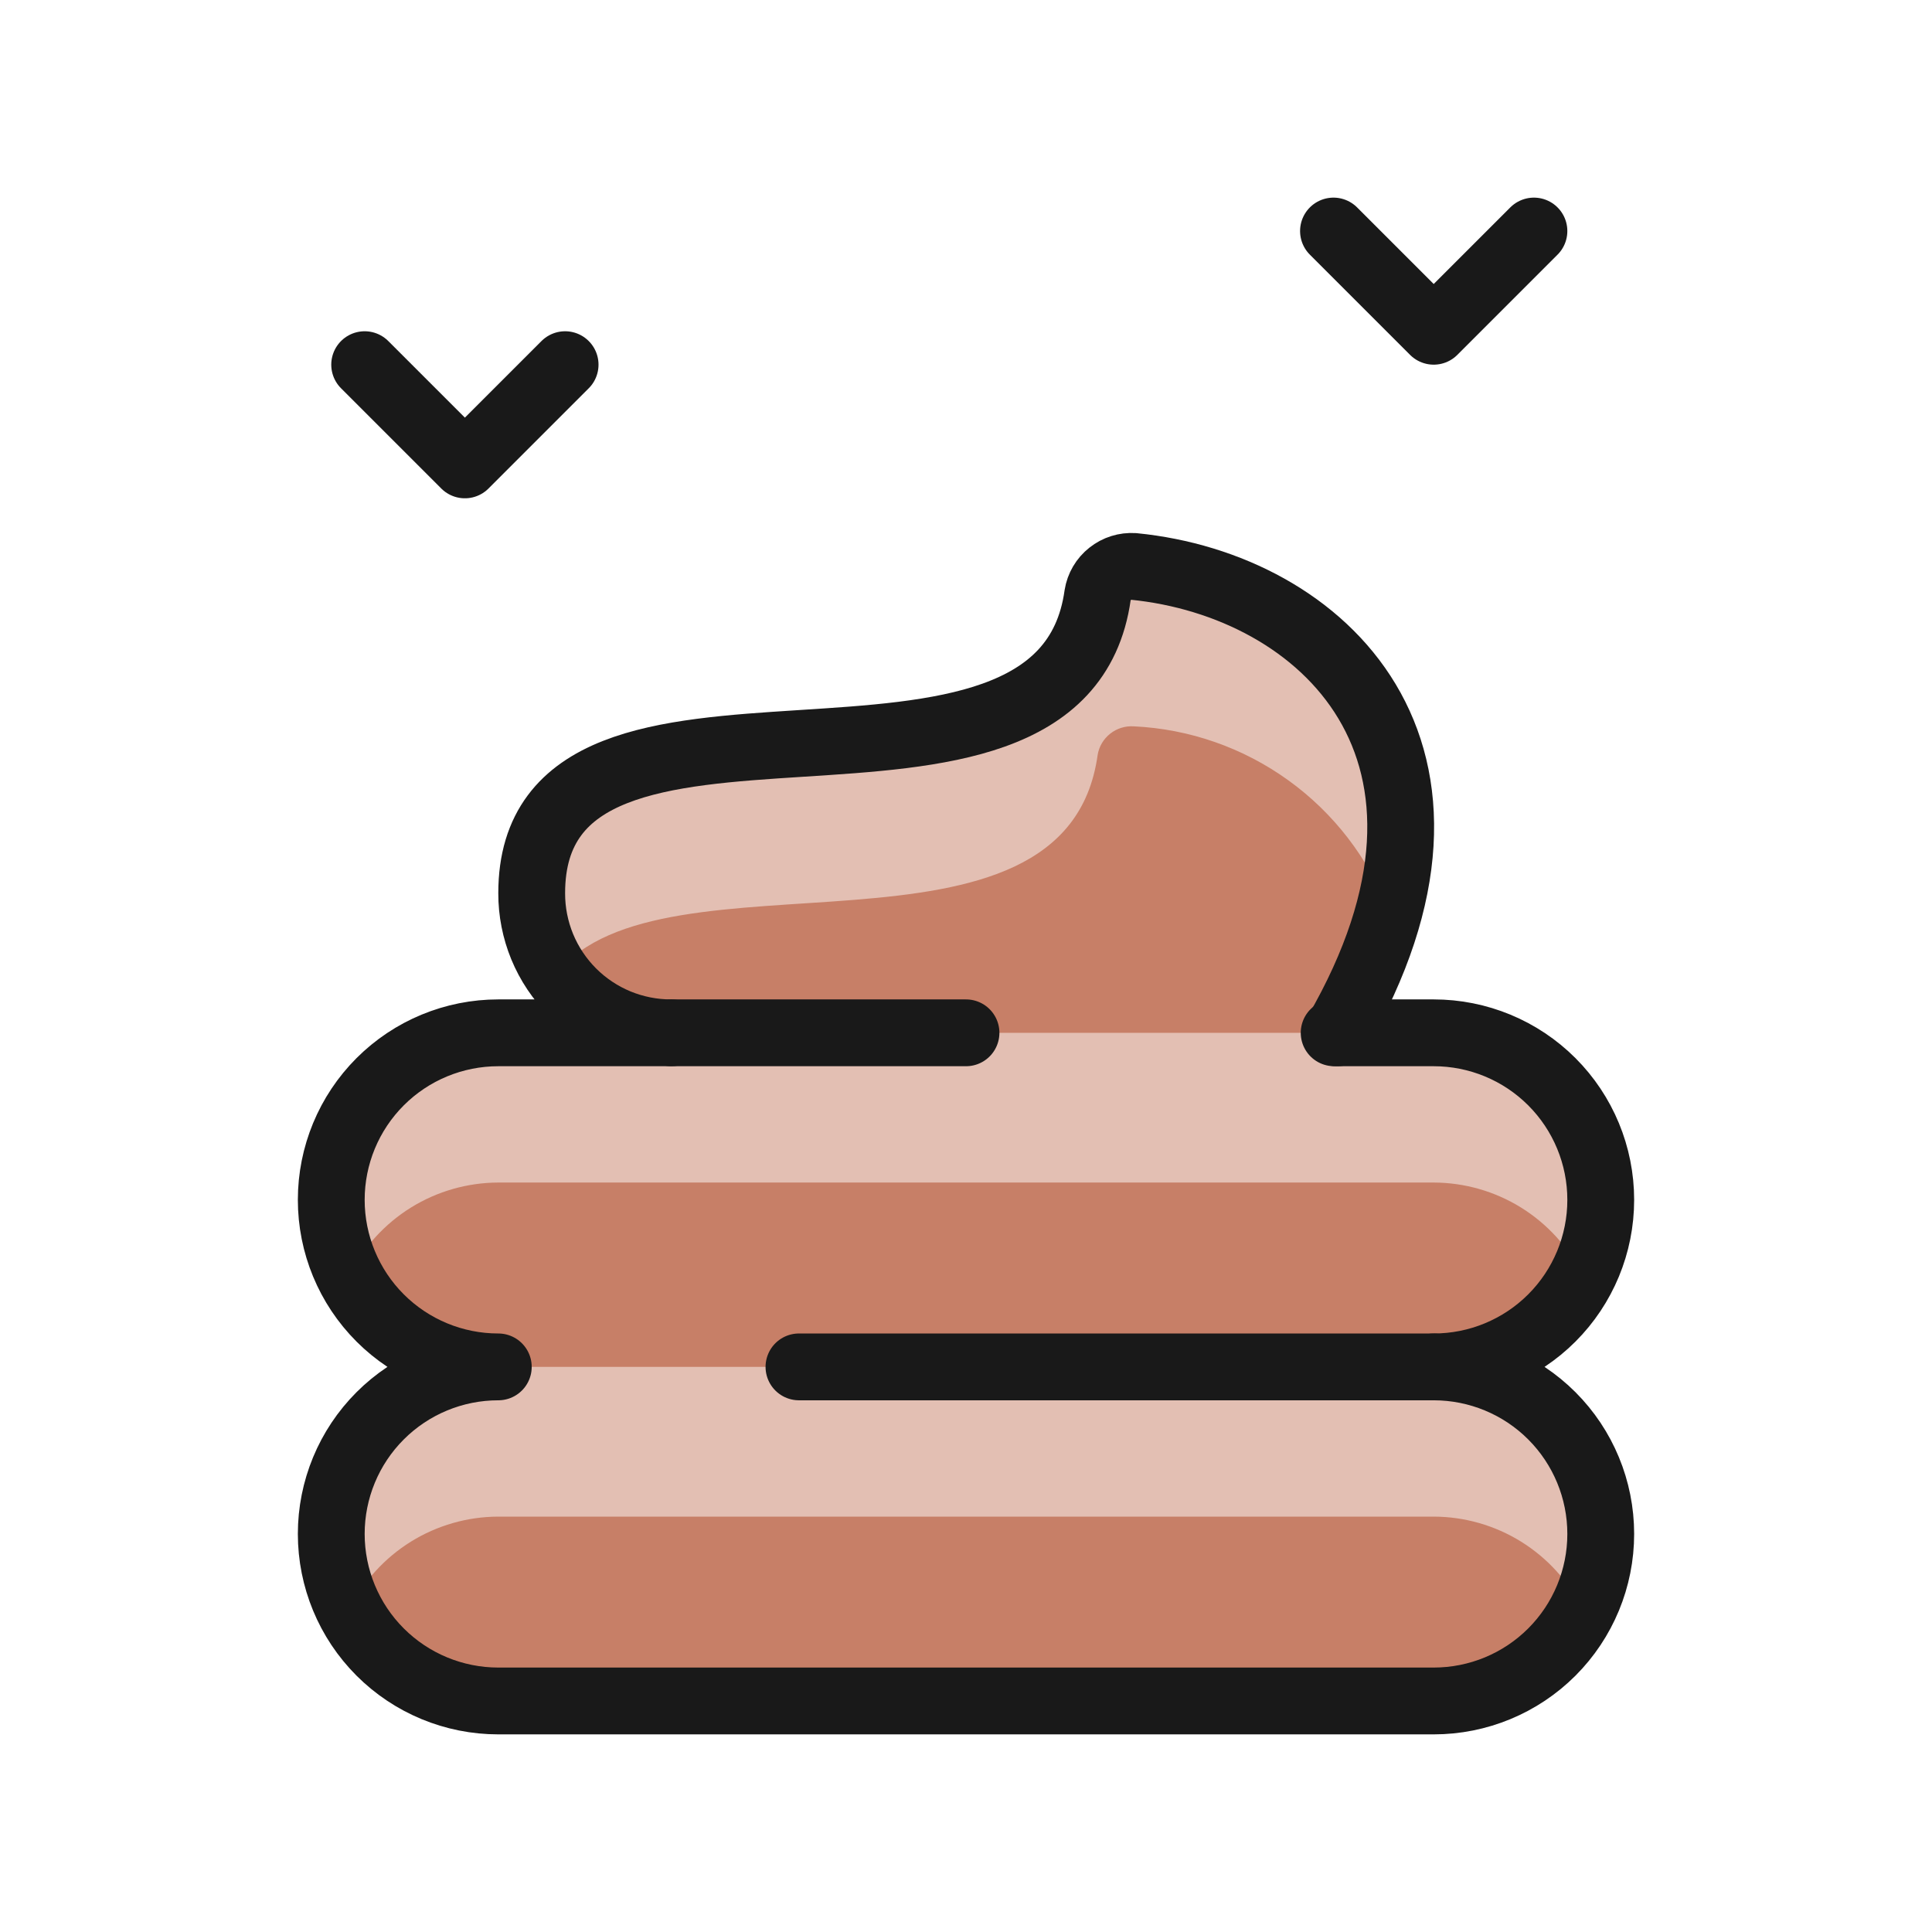
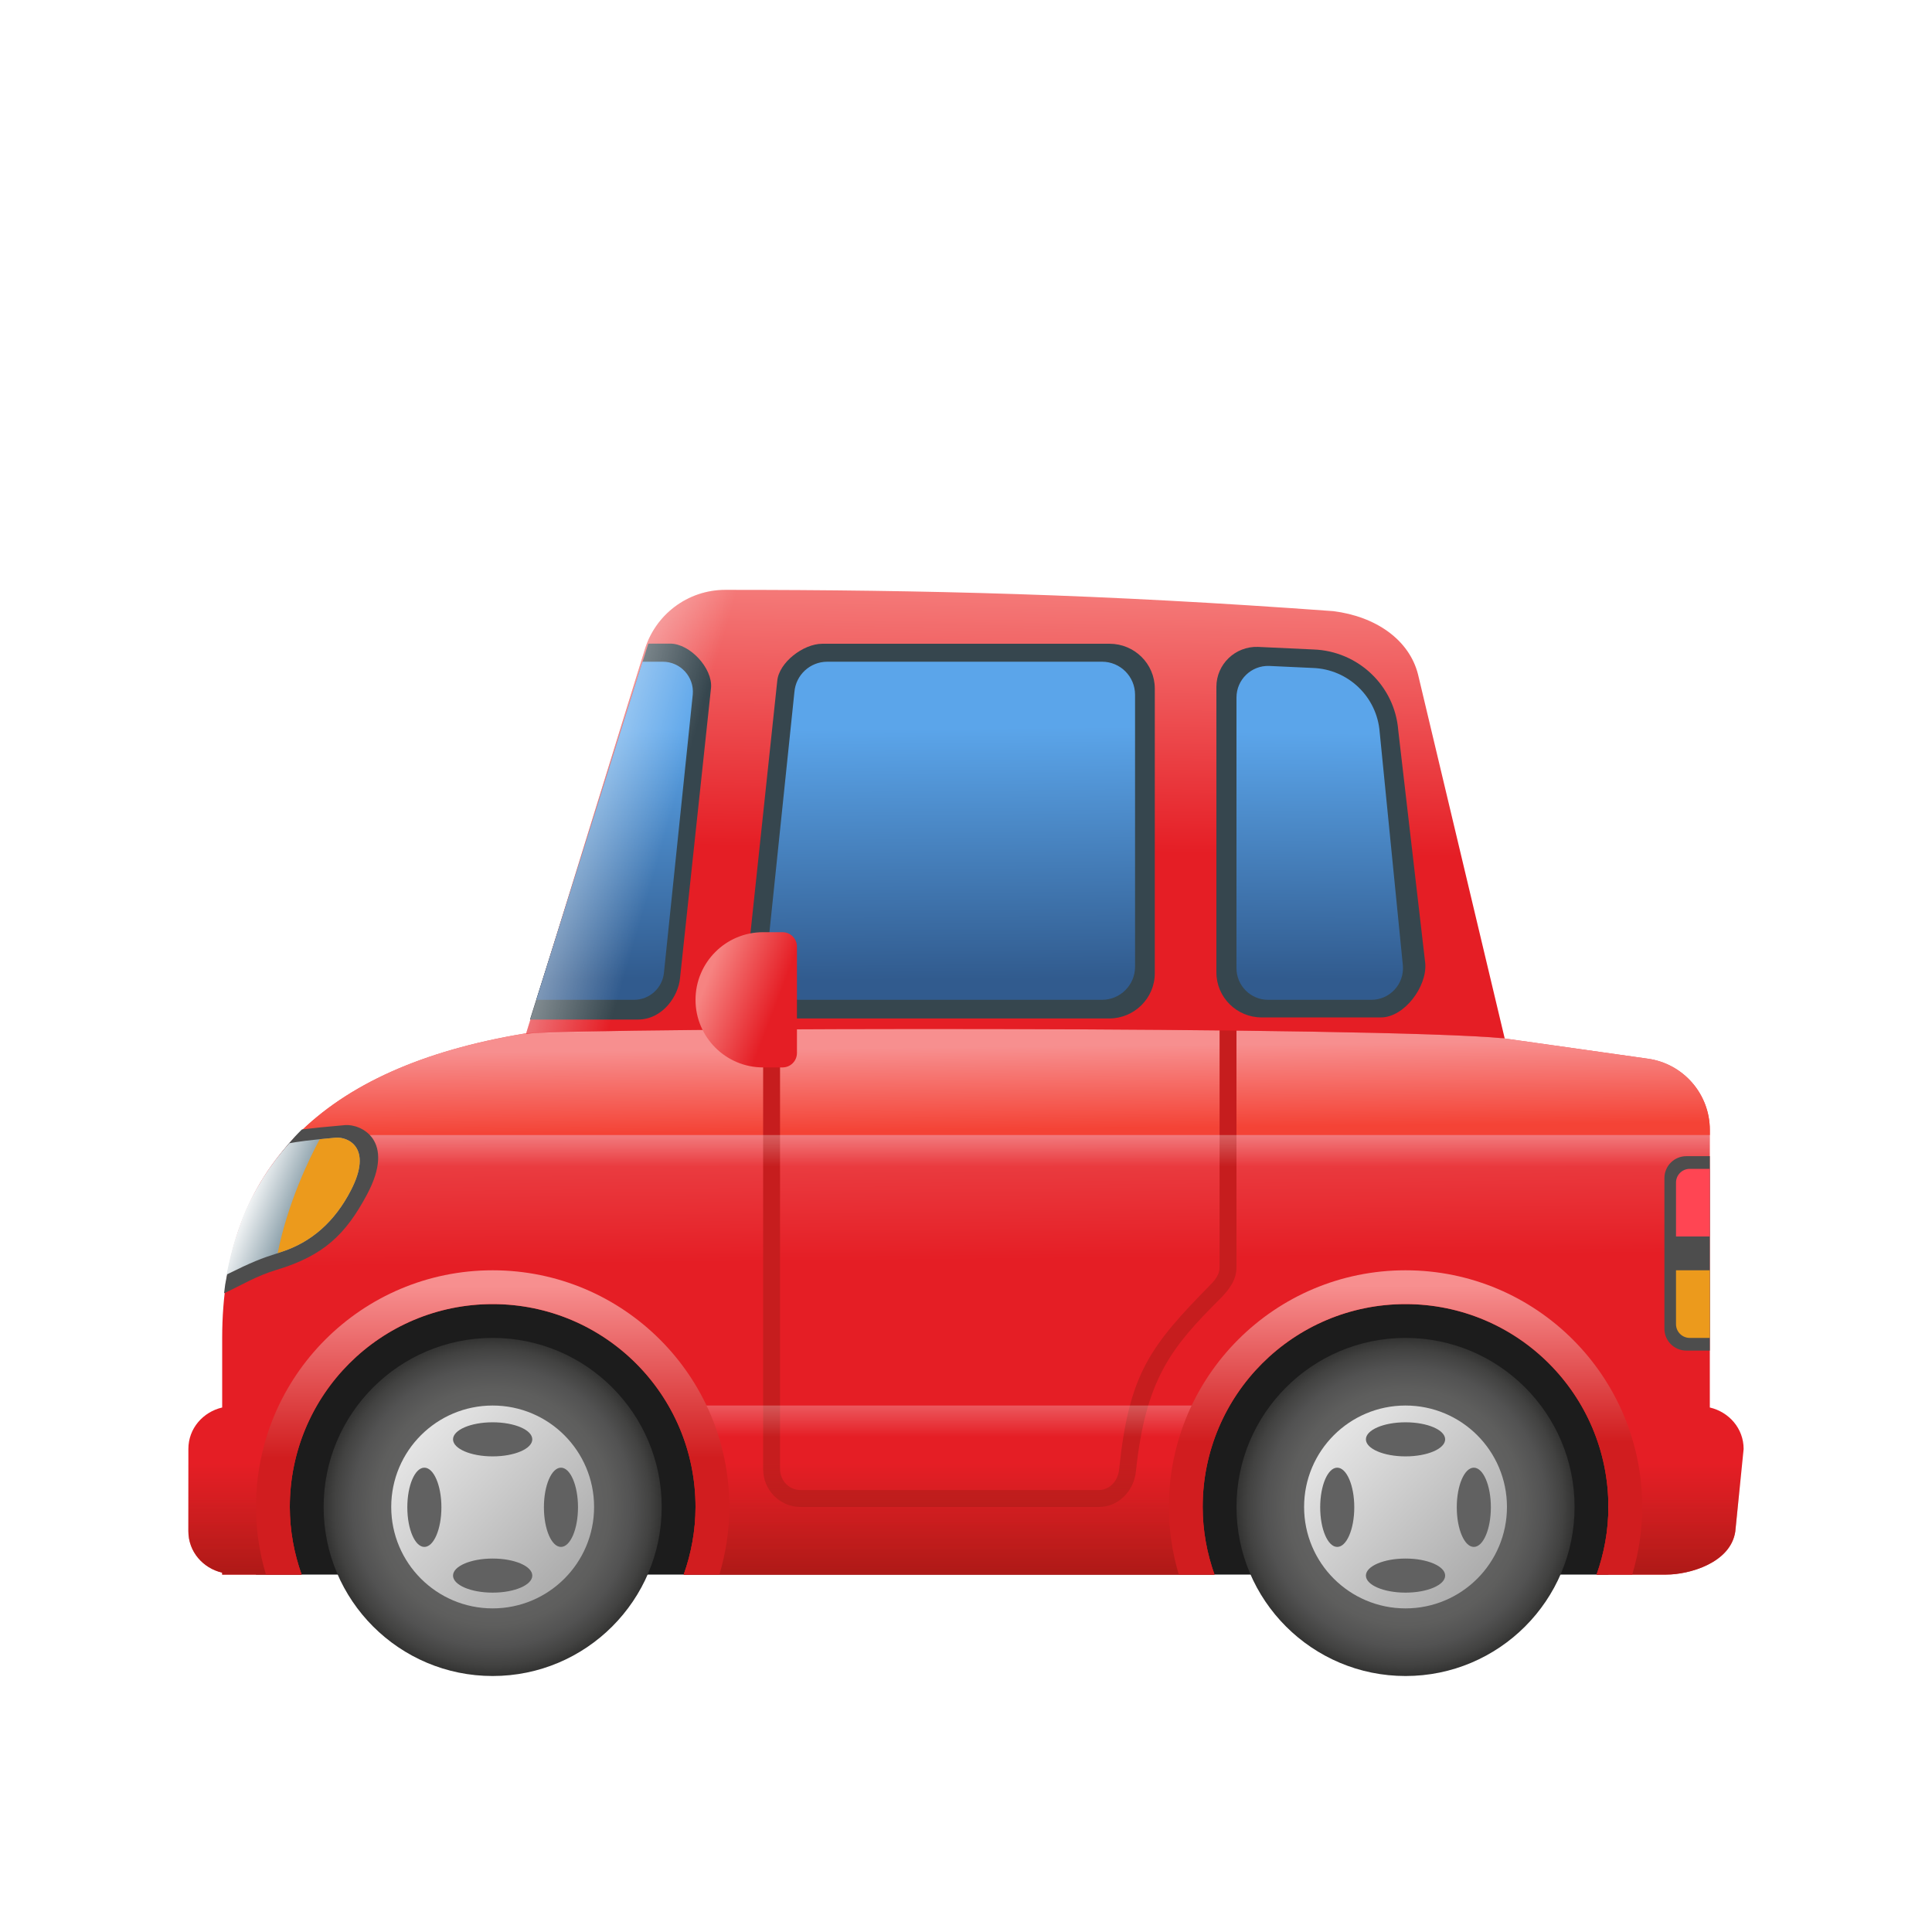
- <svg xmlns="http://www.w3.org/2000/svg" id="Dog_Poop_24" width="24" height="24" viewBox="0 0 24 24">
+ <svg xmlns="http://www.w3.org/2000/svg" id="Automobile_24" width="24" height="24" viewBox="0 0 24 24">
  <rect width="24" height="24" stroke="none" fill="#000000" opacity="0" />
-   <g transform="matrix(0.83 0 0 0.83 12 12)">
+   <g transform="matrix(0.42 0 0 0.42 12 12)">
    <g style="">
-       <g transform="matrix(1 0 0 1 0 2.51)">
-         <path style="stroke: none; stroke-width: 1; stroke-dasharray: none; stroke-linecap: butt; stroke-dashoffset: 0; stroke-linejoin: miter; stroke-miterlimit: 4; fill: rgb(199,127,103); fill-rule: nonzero; opacity: 1;" transform=" translate(-12, -14.51)" d="M 21.5 20.5 C 21.5 21.163 21.237 21.799 20.768 22.268 C 20.299 22.737 19.663 23 19 23 L 5 23 C 4.337 23 3.701 22.737 3.232 22.268 C 2.763 21.799 2.5 21.163 2.5 20.5 C 2.5 19.837 2.763 19.201 3.232 18.732 C 3.701 18.263 4.337 18 5 18 C 4.337 18 3.701 17.737 3.232 17.268 C 2.763 16.799 2.5 16.163 2.5 15.5 C 2.5 14.837 2.763 14.201 3.232 13.732 C 3.701 13.263 4.337 13 5 13 L 7.59 13 C 7.315 13.001 7.043 12.947 6.789 12.843 C 6.535 12.738 6.304 12.584 6.11 12.39 C 5.916 12.196 5.762 11.965 5.657 11.711 C 5.553 11.457 5.499 11.185 5.5 10.91 C 5.5 6.96 13.42 10.37 13.97 6.45 C 13.99 6.324 14.057 6.21 14.157 6.131 C 14.257 6.051 14.383 6.012 14.51 6.02 C 17.34 6.3 19.98 8.8 17.55 13 L 19 13 C 19.663 13 20.299 13.263 20.768 13.732 C 21.237 14.201 21.5 14.837 21.5 15.5 C 21.5 16.163 21.237 16.799 20.768 17.268 C 20.299 17.737 19.663 18 19 18 C 19.663 18 20.299 18.263 20.768 18.732 C 21.237 19.201 21.5 19.837 21.5 20.5 L 21.5 20.5 Z" stroke-linecap="round" />
-       </g>
-       <g transform="matrix(1 0 0 1 0 -2.94)">
-         <path style="stroke: none; stroke-width: 1; stroke-dasharray: none; stroke-linecap: butt; stroke-dashoffset: 0; stroke-linejoin: miter; stroke-miterlimit: 4; fill: rgb(227,191,179); fill-rule: nonzero; opacity: 1;" transform=" translate(-12, -9.06)" d="M 13.97 8.843 C 13.99 8.717 14.057 8.603 14.157 8.524 C 14.257 8.444 14.383 8.405 14.51 8.413 C 15.344 8.452 16.149 8.733 16.826 9.222 C 17.504 9.711 18.024 10.387 18.323 11.167 C 19.14 8.08 16.9 6.256 14.51 6.02 C 14.383 6.012 14.257 6.051 14.157 6.131 C 14.057 6.21 13.99 6.324 13.97 6.45 C 13.42 10.37 5.5 6.96 5.5 10.91 C 5.499 11.339 5.63 11.758 5.876 12.11 C 7.446 10.123 13.492 12.252 13.97 8.843 Z" stroke-linecap="round" />
-       </g>
-       <g transform="matrix(1 0 0 1 0 2.81)">
-         <path style="stroke: none; stroke-width: 1; stroke-dasharray: none; stroke-linecap: butt; stroke-dashoffset: 0; stroke-linejoin: miter; stroke-miterlimit: 4; fill: rgb(227,191,179); fill-rule: nonzero; opacity: 1;" transform=" translate(-12, -14.81)" d="M 19 13 L 5 13 C 4.337 13 3.701 13.263 3.232 13.732 C 2.763 14.201 2.5 14.837 2.5 15.5 C 2.502 15.89 2.597 16.274 2.777 16.62 C 2.983 16.207 3.3 15.859 3.693 15.615 C 4.085 15.372 4.538 15.242 5 15.241 L 19 15.241 C 19.462 15.242 19.915 15.372 20.307 15.615 C 20.7 15.859 21.017 16.207 21.223 16.62 C 21.403 16.274 21.498 15.89 21.5 15.5 C 21.5 14.837 21.237 14.201 20.768 13.732 C 20.299 13.263 19.663 13 19 13 Z" stroke-linecap="round" />
-       </g>
-       <g transform="matrix(1 0 0 1 0 7.81)">
-         <path style="stroke: none; stroke-width: 1; stroke-dasharray: none; stroke-linecap: butt; stroke-dashoffset: 0; stroke-linejoin: miter; stroke-miterlimit: 4; fill: rgb(227,191,179); fill-rule: nonzero; opacity: 1;" transform=" translate(-12, -19.81)" d="M 19 18 L 5 18 C 4.337 18 3.701 18.263 3.232 18.732 C 2.763 19.201 2.5 19.837 2.5 20.5 C 2.502 20.89 2.597 21.274 2.777 21.62 C 2.983 21.207 3.3 20.859 3.693 20.615 C 4.085 20.372 4.538 20.242 5 20.241 L 19 20.241 C 19.462 20.242 19.915 20.372 20.307 20.615 C 20.7 20.859 21.017 21.207 21.223 21.62 C 21.403 21.274 21.498 20.89 21.5 20.5 C 21.5 19.837 21.237 19.201 20.768 18.732 C 20.299 18.263 19.663 18 19 18 L 19 18 Z" stroke-linecap="round" />
-       </g>
-       <g transform="matrix(1 0 0 1 0 2.51)">
-         <path style="stroke: rgb(25,25,25); stroke-width: 1; stroke-dasharray: none; stroke-linecap: round; stroke-dashoffset: 0; stroke-linejoin: round; stroke-miterlimit: 4; fill: none; fill-rule: nonzero; opacity: 1;" transform=" translate(-12, -14.51)" d="M 21.5 20.5 C 21.5 21.163 21.237 21.799 20.768 22.268 C 20.299 22.737 19.663 23 19 23 L 5 23 C 4.337 23 3.701 22.737 3.232 22.268 C 2.763 21.799 2.5 21.163 2.5 20.5 C 2.5 19.837 2.763 19.201 3.232 18.732 C 3.701 18.263 4.337 18 5 18 C 4.337 18 3.701 17.737 3.232 17.268 C 2.763 16.799 2.5 16.163 2.5 15.5 C 2.5 14.837 2.763 14.201 3.232 13.732 C 3.701 13.263 4.337 13 5 13 L 7.59 13 C 7.315 13.001 7.043 12.947 6.789 12.843 C 6.535 12.738 6.304 12.584 6.11 12.39 C 5.916 12.196 5.762 11.965 5.657 11.711 C 5.553 11.457 5.499 11.185 5.5 10.91 C 5.5 6.96 13.42 10.37 13.97 6.45 C 13.99 6.324 14.057 6.21 14.157 6.131 C 14.257 6.051 14.383 6.012 14.51 6.02 C 17.34 6.3 19.98 8.8 17.55 13 L 19 13 C 19.663 13 20.299 13.263 20.768 13.732 C 21.237 14.201 21.5 14.837 21.5 15.5 C 21.5 16.163 21.237 16.799 20.768 17.268 C 20.299 17.737 19.663 18 19 18 C 19.663 18 20.299 18.263 20.768 18.732 C 21.237 19.201 21.5 19.837 21.5 20.5 L 21.5 20.5 Z" stroke-linecap="round" />
-       </g>
-       <g transform="matrix(1 0 0 1 2.25 6)">
-         <path style="stroke: rgb(25,25,25); stroke-width: 1; stroke-dasharray: none; stroke-linecap: round; stroke-dashoffset: 0; stroke-linejoin: round; stroke-miterlimit: 4; fill: none; fill-rule: nonzero; opacity: 1;" transform=" translate(-14.25, -18)" d="M 19 18 L 9.5 18" stroke-linecap="round" />
-       </g>
-       <g transform="matrix(1 0 0 1 -2.21 1)">
-         <path style="stroke: rgb(25,25,25); stroke-width: 1; stroke-dasharray: none; stroke-linecap: round; stroke-dashoffset: 0; stroke-linejoin: round; stroke-miterlimit: 4; fill: none; fill-rule: nonzero; opacity: 1;" transform=" translate(-9.79, -13)" d="M 12 13 L 7.59 13" stroke-linecap="round" />
-       </g>
-       <g transform="matrix(1 0 0 1 5.53 1)">
-         <path style="stroke: rgb(25,25,25); stroke-width: 1; stroke-dasharray: none; stroke-linecap: round; stroke-dashoffset: 0; stroke-linejoin: round; stroke-miterlimit: 4; fill: none; fill-rule: nonzero; opacity: 1;" transform=" translate(-17.52, -13)" d="M 17.55 13 L 17.5 13" stroke-linecap="round" />
-       </g>
-       <g transform="matrix(1 0 0 1 -7.5 -8.25)">
-         <path style="stroke: rgb(25,25,25); stroke-width: 1; stroke-dasharray: none; stroke-linecap: round; stroke-dashoffset: 0; stroke-linejoin: round; stroke-miterlimit: 4; fill: none; fill-rule: nonzero; opacity: 1;" transform=" translate(-4.5, -3.75)" d="M 3 3 L 4.5 4.5 L 6 3" stroke-linecap="round" />
-       </g>
-       <g transform="matrix(1 0 0 1 7 -10.25)">
-         <path style="stroke: rgb(25,25,25); stroke-width: 1; stroke-dasharray: none; stroke-linecap: round; stroke-dashoffset: 0; stroke-linejoin: round; stroke-miterlimit: 4; fill: none; fill-rule: nonzero; opacity: 1;" transform=" translate(-19, -1.75)" d="M 17.5 1 L 19 2.5 L 20.5 1" stroke-linecap="round" />
+       <g transform="matrix(1 0 0 1 -1 13.5)">
+         <rect style="stroke: none; stroke-width: 1; stroke-dasharray: none; stroke-linecap: butt; stroke-dashoffset: 0; stroke-linejoin: miter; stroke-miterlimit: 4; fill: rgb(28,28,28); fill-rule: nonzero; opacity: 1;" x="-20" y="-4.5" rx="0" ry="0" width="40" height="9" />
+       </g>
+       <g transform="matrix(1 0 0 1 0 3.5)">
+         <linearGradient id="SVGID_UV0t5RLqed3~pVNI22whDa_1" gradientUnits="userSpaceOnUse" gradientTransform="matrix(1 0 0 1 0 0)" x1="23.834" y1="22.81" x2="23.932" y2="32.704">
+           <stop offset="0%" style="stop-color:rgb(246,131,129);stop-opacity: 1" />
+           <stop offset="100%" style="stop-color:rgb(229,30,37);stop-opacity: 1" />
+         </linearGradient>
+         <path style="stroke: none; stroke-width: 1; stroke-dasharray: none; stroke-linecap: butt; stroke-dashoffset: 0; stroke-linejoin: miter; stroke-miterlimit: 4; fill: url(#SVGID_UV0t5RLqed3~pVNI22whDa_1); fill-rule: nonzero; opacity: 1;" transform=" translate(-24, -27.5)" d="M 46 37.058 L 46 28.848 C 46 27.788 45.22 26.89 44.17 26.742 L 39.809 26.126 L 37.296 15.593 C 37.038 14.571 36.124 13.781 34.862 13.625 C 27.969 13.125 22.812 13 16.878 13 C 15.766 13 14.789 13.737 14.484 14.806 L 11.256 25.938 L 10.929 26 C 4.929 27 2 30 2 35 L 2 37.058 C 1.432 37.191 1 37.677 1 38.286 L 1 40.715 C 1 41.324 1.432 41.81 2 41.943 L 2 42 L 2.286 42 L 4 42 L 4.349 42 C 4.127 41.374 4 40.702 4 40 C 4 36.686 6.686 34 10 34 C 13.314 34 16 36.686 16 40 C 16 40.702 15.873 41.374 15.651 42 L 31.349 42 C 31.127 41.374 31 40.702 31 40 C 31 36.686 33.686 34 37 34 C 40.314 34 43 36.686 43 40 C 43 40.702 42.873 41.374 42.651 42 L 43 42 L 44.714 42 C 45.388 42 46.612 41.659 46.753 40.729 L 47 38.286 C 47 37.677 46.568 37.191 46 37.058 z" stroke-linecap="round" />
+       </g>
+       <g transform="matrix(1 0 0 1 1.11 3.43)">
+         <linearGradient id="SVGID_UV0t5RLqed3~pVNI22whDb_2" gradientUnits="userSpaceOnUse" gradientTransform="matrix(1 0 0 1 0 0)" x1="25.082" y1="26.388" x2="25.107" y2="28.835">
+           <stop offset="0%" style="stop-color:rgb(247,143,143);stop-opacity: 1" />
+           <stop offset="100%" style="stop-color:rgb(244,67,54);stop-opacity: 1" />
+         </linearGradient>
+         <path style="stroke: none; stroke-width: 1; stroke-dasharray: none; stroke-linecap: butt; stroke-dashoffset: 0; stroke-linejoin: miter; stroke-miterlimit: 4; fill: url(#SVGID_UV0t5RLqed3~pVNI22whDb_2); fill-rule: nonzero; opacity: 1;" transform=" translate(-25.11, -27.43)" d="M 46 28.848 C 46 27.788 45.22 26.89 44.17 26.742 L 39.894 26.138 C 36.134 25.782 13.274 25.813 10.988 26 L 10.992 25.988 L 10.929 26 C 7.929 26.5 5.697 27.5 4.214 29 L 46 29 L 46 28.848 z" stroke-linecap="round" />
+       </g>
+       <g transform="matrix(1 0 0 1 1 8.91)">
+         <path style="stroke: none; stroke-width: 1; stroke-dasharray: none; stroke-linecap: butt; stroke-dashoffset: 0; stroke-linejoin: miter; stroke-miterlimit: 4; fill: rgb(198,29,30); fill-rule: nonzero; opacity: 1;" transform=" translate(-25, -32.91)" d="M 31.5 25.813 L 31.5 32.917 C 31.5 33.114 31.377 33.28 31.229 33.429 C 29.416 35.271 28.822 36.077 28.528 38.894 C 28.491 39.245 28.238 39.5 27.927 39.5 L 19.104 39.5 C 18.771 39.5 18.5 39.222 18.5 38.881 L 18.5 25.813 L 18 25.813 L 18 38.882 C 18 39.499 18.494 40 19.104 40 L 27.927 40 C 28.51 40 28.964 39.533 29.026 38.946 C 29.313 36.2 30.084 35.271 31.525 33.833 C 31.78 33.577 32 33.282 32 32.917 L 32 25.813 L 31.5 25.813 z" stroke-linecap="round" />
+       </g>
+       <g transform="matrix(1 0 0 1 -0.5 13.5)">
+         <linearGradient id="SVGID_UV0t5RLqed3~pVNI22whDc_3" gradientUnits="userSpaceOnUse" gradientTransform="matrix(1 0 0 1 -23.5 -37.5)" x1="23.5" y1="37.931" x2="23.5" y2="34.332">
+           <stop offset="0%" style="stop-color:rgb(255,255,255);stop-opacity: 0" />
+           <stop offset="100%" style="stop-color:rgb(255,255,255);stop-opacity: 1" />
+         </linearGradient>
+         <rect style="stroke: none; stroke-width: 1; stroke-dasharray: none; stroke-linecap: butt; stroke-dashoffset: 0; stroke-linejoin: miter; stroke-miterlimit: 4; fill: url(#SVGID_UV0t5RLqed3~pVNI22whDc_3); fill-rule: nonzero; opacity: 1;" x="-7.5" y="-0.5" rx="0" ry="0" width="15" height="1" />
+       </g>
+       <g transform="matrix(1 0 0 1 -14 16)">
+         <radialGradient id="SVGID_UV0t5RLqed3~pVNI22whDd_4" gradientUnits="userSpaceOnUse" gradientTransform="matrix(1 0 0 1 -10 -40)" cx="10" cy="40" r="5" fx="10" fy="40">
+           <stop offset="0%" style="stop-color:rgb(102,102,102);stop-opacity: 1" />
+           <stop offset="51.3%" style="stop-color:rgb(100,100,100);stop-opacity: 1" />
+           <stop offset="69.8%" style="stop-color:rgb(94,94,93);stop-opacity: 1" />
+           <stop offset="82.9%" style="stop-color:rgb(82,82,82);stop-opacity: 1" />
+           <stop offset="93.5%" style="stop-color:rgb(66,66,65);stop-opacity: 1" />
+           <stop offset="100%" style="stop-color:rgb(51,51,50);stop-opacity: 1" />
+         </radialGradient>
+         <circle style="stroke: none; stroke-width: 1; stroke-dasharray: none; stroke-linecap: butt; stroke-dashoffset: 0; stroke-linejoin: miter; stroke-miterlimit: 4; fill: url(#SVGID_UV0t5RLqed3~pVNI22whDd_4); fill-rule: nonzero; opacity: 1;" cx="0" cy="0" r="5" />
+       </g>
+       <g transform="matrix(1 0 0 1 13 16)">
+         <radialGradient id="SVGID_UV0t5RLqed3~pVNI22whDe_5" gradientUnits="userSpaceOnUse" gradientTransform="matrix(1 0 0 1 -37 -40)" cx="37" cy="40" r="5" fx="37" fy="40">
+           <stop offset="0%" style="stop-color:rgb(102,102,102);stop-opacity: 1" />
+           <stop offset="51.3%" style="stop-color:rgb(100,100,100);stop-opacity: 1" />
+           <stop offset="69.8%" style="stop-color:rgb(94,94,93);stop-opacity: 1" />
+           <stop offset="82.9%" style="stop-color:rgb(82,82,82);stop-opacity: 1" />
+           <stop offset="93.5%" style="stop-color:rgb(66,66,65);stop-opacity: 1" />
+           <stop offset="100%" style="stop-color:rgb(51,51,50);stop-opacity: 1" />
+         </radialGradient>
+         <circle style="stroke: none; stroke-width: 1; stroke-dasharray: none; stroke-linecap: butt; stroke-dashoffset: 0; stroke-linejoin: miter; stroke-miterlimit: 4; fill: url(#SVGID_UV0t5RLqed3~pVNI22whDe_5); fill-rule: nonzero; opacity: 1;" cx="0" cy="0" r="5" />
+       </g>
+       <g transform="matrix(1 0 0 1 -14 16)">
+         <linearGradient id="SVGID_UV0t5RLqed3~pVNI22whDf_6" gradientUnits="userSpaceOnUse" gradientTransform="matrix(1 0 0 1 -10 -40)" x1="13.725" y1="43.495" x2="5.747" y2="36.009">
+           <stop offset="0%" style="stop-color:rgb(153,153,153);stop-opacity: 1" />
+           <stop offset="100%" style="stop-color:rgb(255,255,255);stop-opacity: 1" />
+         </linearGradient>
+         <circle style="stroke: none; stroke-width: 1; stroke-dasharray: none; stroke-linecap: butt; stroke-dashoffset: 0; stroke-linejoin: miter; stroke-miterlimit: 4; fill: url(#SVGID_UV0t5RLqed3~pVNI22whDf_6); fill-rule: nonzero; opacity: 1;" cx="0" cy="0" r="3" />
+       </g>
+       <g transform="matrix(1 0 0 1 -14 14)">
+         <ellipse style="stroke: none; stroke-width: 1; stroke-dasharray: none; stroke-linecap: butt; stroke-dashoffset: 0; stroke-linejoin: miter; stroke-miterlimit: 4; fill: rgb(97,97,97); fill-rule: nonzero; opacity: 1;" cx="0" cy="0" rx="1.172" ry="0.504" />
+       </g>
+       <g transform="matrix(1 0 0 1 -14 18.03)">
+         <ellipse style="stroke: none; stroke-width: 1; stroke-dasharray: none; stroke-linecap: butt; stroke-dashoffset: 0; stroke-linejoin: miter; stroke-miterlimit: 4; fill: rgb(97,97,97); fill-rule: nonzero; opacity: 1;" cx="0" cy="0" rx="1.172" ry="0.504" />
+       </g>
+       <g transform="matrix(1 0 0 1 -16.02 16.01)">
+         <ellipse style="stroke: none; stroke-width: 1; stroke-dasharray: none; stroke-linecap: butt; stroke-dashoffset: 0; stroke-linejoin: miter; stroke-miterlimit: 4; fill: rgb(97,97,97); fill-rule: nonzero; opacity: 1;" cx="0" cy="0" rx="0.504" ry="1.172" />
+       </g>
+       <g transform="matrix(1 0 0 1 -11.98 16.01)">
+         <ellipse style="stroke: none; stroke-width: 1; stroke-dasharray: none; stroke-linecap: butt; stroke-dashoffset: 0; stroke-linejoin: miter; stroke-miterlimit: 4; fill: rgb(97,97,97); fill-rule: nonzero; opacity: 1;" cx="0" cy="0" rx="0.504" ry="1.172" />
+       </g>
+       <g transform="matrix(1 0 0 1 13 16)">
+         <linearGradient id="SVGID_UV0t5RLqed3~pVNI22whDg_7" gradientUnits="userSpaceOnUse" gradientTransform="matrix(1 0 0 1 -37 -40)" x1="40.725" y1="43.495" x2="32.747" y2="36.009">
+           <stop offset="0%" style="stop-color:rgb(153,153,153);stop-opacity: 1" />
+           <stop offset="100%" style="stop-color:rgb(255,255,255);stop-opacity: 1" />
+         </linearGradient>
+         <circle style="stroke: none; stroke-width: 1; stroke-dasharray: none; stroke-linecap: butt; stroke-dashoffset: 0; stroke-linejoin: miter; stroke-miterlimit: 4; fill: url(#SVGID_UV0t5RLqed3~pVNI22whDg_7); fill-rule: nonzero; opacity: 1;" cx="0" cy="0" r="3" />
+       </g>
+       <g transform="matrix(1 0 0 1 13 14)">
+         <ellipse style="stroke: none; stroke-width: 1; stroke-dasharray: none; stroke-linecap: butt; stroke-dashoffset: 0; stroke-linejoin: miter; stroke-miterlimit: 4; fill: rgb(97,97,97); fill-rule: nonzero; opacity: 1;" cx="0" cy="0" rx="1.172" ry="0.504" />
+       </g>
+       <g transform="matrix(1 0 0 1 13 18.03)">
+         <ellipse style="stroke: none; stroke-width: 1; stroke-dasharray: none; stroke-linecap: butt; stroke-dashoffset: 0; stroke-linejoin: miter; stroke-miterlimit: 4; fill: rgb(97,97,97); fill-rule: nonzero; opacity: 1;" cx="0" cy="0" rx="1.172" ry="0.504" />
+       </g>
+       <g transform="matrix(1 0 0 1 10.98 16.01)">
+         <ellipse style="stroke: none; stroke-width: 1; stroke-dasharray: none; stroke-linecap: butt; stroke-dashoffset: 0; stroke-linejoin: miter; stroke-miterlimit: 4; fill: rgb(97,97,97); fill-rule: nonzero; opacity: 1;" cx="0" cy="0" rx="0.504" ry="1.172" />
+       </g>
+       <g transform="matrix(1 0 0 1 15.02 16.01)">
+         <ellipse style="stroke: none; stroke-width: 1; stroke-dasharray: none; stroke-linecap: butt; stroke-dashoffset: 0; stroke-linejoin: miter; stroke-miterlimit: 4; fill: rgb(97,97,97); fill-rule: nonzero; opacity: 1;" cx="0" cy="0" rx="0.504" ry="1.172" />
+       </g>
+       <g transform="matrix(1 0 0 1 1.5 5.5)">
+         <linearGradient id="SVGID_UV0t5RLqed3~pVNI22whDh_8" gradientUnits="userSpaceOnUse" gradientTransform="matrix(1 0 0 1 -25.5 -29.5)" x1="25.5" y1="29.93" x2="25.5" y2="26.75">
+           <stop offset="0%" style="stop-color:rgb(255,255,255);stop-opacity: 0" />
+           <stop offset="100%" style="stop-color:rgb(255,255,255);stop-opacity: 1" />
+         </linearGradient>
+         <rect style="stroke: none; stroke-width: 1; stroke-dasharray: none; stroke-linecap: butt; stroke-dashoffset: 0; stroke-linejoin: miter; stroke-miterlimit: 4; fill: url(#SVGID_UV0t5RLqed3~pVNI22whDh_8); fill-rule: nonzero; opacity: 1;" x="-20.5" y="-0.5" rx="0" ry="0" width="41" height="1" />
+       </g>
+       <g transform="matrix(1 0 0 1 21.33 8.5)">
+         <path style="stroke: none; stroke-width: 1; stroke-dasharray: none; stroke-linecap: butt; stroke-dashoffset: 0; stroke-linejoin: miter; stroke-miterlimit: 4; fill: rgb(77,77,77); fill-rule: nonzero; opacity: 1;" transform=" translate(-45.33, -32.5)" d="M 45.305 35.375 L 46 35.375 L 46 29.625 L 45.305 29.625 C 44.947 29.625 44.657 29.915 44.657 30.273 L 44.657 34.726 C 44.656 35.085 44.947 35.375 45.305 35.375 z" stroke-linecap="round" />
+       </g>
+       <g transform="matrix(1 0 0 1 21.5 7)">
+         <path style="stroke: none; stroke-width: 1; stroke-dasharray: none; stroke-linecap: butt; stroke-dashoffset: 0; stroke-linejoin: miter; stroke-miterlimit: 4; fill: rgb(255,69,83); fill-rule: nonzero; opacity: 1;" transform=" translate(-45.5, -31)" d="M 46 32 L 46 30 L 45.406 30 C 45.182 30 45 30.182 45 30.406 L 45 32 L 46 32 z" stroke-linecap="round" />
+       </g>
+       <g transform="matrix(1 0 0 1 21.5 10)">
+         <path style="stroke: none; stroke-width: 1; stroke-dasharray: none; stroke-linecap: butt; stroke-dashoffset: 0; stroke-linejoin: miter; stroke-miterlimit: 4; fill: rgb(236,154,28); fill-rule: nonzero; opacity: 1;" transform=" translate(-45.5, -34)" d="M 45 33 L 45 34.594 C 45 34.818 45.182 35 45.406 35 L 46 35 L 46 33 L 45 33 z" stroke-linecap="round" />
+       </g>
+       <g transform="matrix(1 0 0 1 1.46 -4.49)">
+         <linearGradient id="SVGID_UV0t5RLqed3~pVNI22whDi_9" gradientUnits="userSpaceOnUse" gradientTransform="matrix(1 0 0 1 0 0)" x1="25.677" y1="12.141" x2="25.546" y2="20.583">
+           <stop offset="0%" style="stop-color:rgb(246,131,129);stop-opacity: 1" />
+           <stop offset="100%" style="stop-color:rgb(229,30,37);stop-opacity: 1" />
+         </linearGradient>
+         <path style="stroke: none; stroke-width: 1; stroke-dasharray: none; stroke-linecap: butt; stroke-dashoffset: 0; stroke-linejoin: miter; stroke-miterlimit: 4; fill: url(#SVGID_UV0t5RLqed3~pVNI22whDi_9); fill-rule: nonzero; opacity: 1;" transform=" translate(-25.46, -19.51)" d="M 39.933 26.141 L 37.371 15.381 C 37.113 14.352 36.124 13.662 34.862 13.504 C 27.968 13.001 22.812 12.875 16.878 12.875 C 15.766 12.875 14.789 13.617 14.484 14.693 L 10.988 26 C 13.281 25.813 36.281 25.781 39.933 26.141 z" stroke-linecap="round" />
+       </g>
+       <g transform="matrix(1 0 0 1 -10.22 -3.98)">
+         <path style="stroke: none; stroke-width: 1; stroke-dasharray: none; stroke-linecap: butt; stroke-dashoffset: 0; stroke-linejoin: miter; stroke-miterlimit: 4; fill: rgb(54,70,78); fill-rule: nonzero; opacity: 1;" transform=" translate(-13.78, -20.02)" d="M 14.604 14.464 L 11.104 25.584 L 14.292 25.584 C 15.042 25.584 15.499 24.869 15.542 24.355 L 16.459 15.772 C 16.508 15.194 15.836 14.465 15.251 14.465 L 14.604 14.465 z" stroke-linecap="round" />
+       </g>
+       <g transform="matrix(1 0 0 1 -10.39 -4)">
+         <linearGradient id="SVGID_UV0t5RLqed3~pVNI22whDj_10" gradientUnits="userSpaceOnUse" gradientTransform="matrix(1 0 0 1 0 0)" x1="13.573" y1="16.989" x2="13.646" y2="24.373">
+           <stop offset="0%" style="stop-color:rgb(91,165,234);stop-opacity: 1" />
+           <stop offset="100%" style="stop-color:rgb(49,91,142);stop-opacity: 1" />
+         </linearGradient>
+         <path style="stroke: none; stroke-width: 1; stroke-dasharray: none; stroke-linecap: butt; stroke-dashoffset: 0; stroke-linejoin: miter; stroke-miterlimit: 4; fill: url(#SVGID_UV0t5RLqed3~pVNI22whDj_10); fill-rule: nonzero; opacity: 1;" transform=" translate(-13.61, -20)" d="M 14.433 15 L 11.292 25 L 14.18 25 C 14.644 25 15.03 24.645 15.068 24.182 L 15.919 15.965 C 15.963 15.446 15.553 15 15.031 15 L 14.433 15 z" stroke-linecap="round" />
+       </g>
+       <g transform="matrix(1 0 0 1 -0.45 -3.99)">
+         <path style="stroke: none; stroke-width: 1; stroke-dasharray: none; stroke-linecap: butt; stroke-dashoffset: 0; stroke-linejoin: miter; stroke-miterlimit: 4; fill: rgb(54,70,78); fill-rule: nonzero; opacity: 1;" transform=" translate(-23.55, -20.01)" d="M 28.245 14.469 L 19.75 14.469 C 19.188 14.469 18.463 15.025 18.417 15.573 L 17.521 24.004 C 17.417 24.933 18.201 25.552 18.834 25.552 L 28.233 25.552 C 28.979 25.552 29.584 24.953 29.584 24.213 L 29.584 15.794 C 29.583 15.062 28.984 14.469 28.245 14.469 z" stroke-linecap="round" />
+       </g>
+       <g transform="matrix(1 0 0 1 -0.46 -4)">
+         <linearGradient id="SVGID_UV0t5RLqed3~pVNI22whDk_11" gradientUnits="userSpaceOnUse" gradientTransform="matrix(1 0 0 1 0 0)" x1="23.512" y1="16.961" x2="23.586" y2="24.407">
+           <stop offset="0%" style="stop-color:rgb(91,165,234);stop-opacity: 1" />
+           <stop offset="100%" style="stop-color:rgb(49,91,142);stop-opacity: 1" />
+         </linearGradient>
+         <path style="stroke: none; stroke-width: 1; stroke-dasharray: none; stroke-linecap: butt; stroke-dashoffset: 0; stroke-linejoin: miter; stroke-miterlimit: 4; fill: url(#SVGID_UV0t5RLqed3~pVNI22whDk_11); fill-rule: nonzero; opacity: 1;" transform=" translate(-23.54, -20)" d="M 28.023 15 L 19.898 15 C 19.39 15 18.967 15.389 18.925 15.896 L 18.088 23.943 C 18.041 24.512 18.49 25 19.061 25 L 28.023 25 C 28.563 25 29 24.563 29 24.023 L 29 15.976 C 29 15.437 28.563 15 28.023 15 z" stroke-linecap="round" />
+       </g>
+       <g transform="matrix(1 0 0 1 10.5 -3.96)">
+         <path style="stroke: none; stroke-width: 1; stroke-dasharray: none; stroke-linecap: butt; stroke-dashoffset: 0; stroke-linejoin: miter; stroke-miterlimit: 4; fill: rgb(54,70,78); fill-rule: nonzero; opacity: 1;" transform=" translate(-34.5, -20.04)" d="M 32.636 14.562 L 34.275 14.638 C 35.602 14.685 36.683 15.715 36.785 17.032 L 37.584 23.926 C 37.637 24.612 36.963 25.521 36.271 25.521 L 32.745 25.521 C 32.006 25.521 31.406 24.925 31.406 24.19 L 31.406 15.743 C 31.406 15.074 31.964 14.539 32.636 14.562 z" stroke-linecap="round" />
+       </g>
+       <g transform="matrix(1 0 0 1 10.46 -3.94)">
+         <linearGradient id="SVGID_UV0t5RLqed3~pVNI22whDl_12" gradientUnits="userSpaceOnUse" gradientTransform="matrix(-1 0 0 1 872 0)" x1="837.508" y1="17.097" x2="837.581" y2="24.39">
+           <stop offset="0%" style="stop-color:rgb(91,165,234);stop-opacity: 1" />
+           <stop offset="100%" style="stop-color:rgb(49,91,142);stop-opacity: 1" />
+         </linearGradient>
+         <path style="stroke: none; stroke-width: 1; stroke-dasharray: none; stroke-linecap: butt; stroke-dashoffset: 0; stroke-linejoin: miter; stroke-miterlimit: 4; fill: url(#SVGID_UV0t5RLqed3~pVNI22whDl_12); fill-rule: nonzero; opacity: 1;" transform=" translate(-34.46, -20.06)" d="M 32.968 15.125 L 34.259 15.185 C 35.304 15.222 36.155 16.038 36.235 17.08 L 36.922 23.992 C 36.964 24.536 36.535 25 35.99 25 L 32.935 25 C 32.419 25 32 24.581 32 24.065 L 32 16.06 C 32 15.53 32.439 15.106 32.968 15.125 z" stroke-linecap="round" />
+       </g>
+       <g transform="matrix(1 0 0 1 -9.06 -4.57)">
+         <linearGradient id="SVGID_UV0t5RLqed3~pVNI22whDm_13" gradientUnits="userSpaceOnUse" gradientTransform="matrix(1 0 0 1 0 0)" x1="15.288" y1="19.536" x2="9.328" y2="17.799">
+           <stop offset="0%" style="stop-color:rgb(255,255,255);stop-opacity: 0" />
+           <stop offset="100%" style="stop-color:rgb(255,255,255);stop-opacity: 1" />
+         </linearGradient>
+         <path style="stroke: none; stroke-width: 1; stroke-dasharray: none; stroke-linecap: butt; stroke-dashoffset: 0; stroke-linejoin: miter; stroke-miterlimit: 4; fill: url(#SVGID_UV0t5RLqed3~pVNI22whDm_13); fill-rule: nonzero; opacity: 1;" transform=" translate(-14.94, -19.43)" d="M 18.89 12.881 C 18.226 12.877 17.558 12.875 16.878 12.875 C 15.766 12.875 14.789 13.617 14.484 14.693 L 10.988 25.988 L 16.153 25.894 L 18.89 12.881 z" stroke-linecap="round" />
+       </g>
+       <g transform="matrix(1 0 0 1 -6.5 1)">
+         <linearGradient id="SVGID_UV0t5RLqed3~pVNI22whDn_14" gradientUnits="userSpaceOnUse" gradientTransform="matrix(1 0 0 1 0 0)" x1="16.378" y1="24.326" x2="18.408" y2="25.102">
+           <stop offset="0%" style="stop-color:rgb(246,131,129);stop-opacity: 1" />
+           <stop offset="100%" style="stop-color:rgb(229,30,37);stop-opacity: 1" />
+         </linearGradient>
+         <path style="stroke: none; stroke-width: 1; stroke-dasharray: none; stroke-linecap: butt; stroke-dashoffset: 0; stroke-linejoin: miter; stroke-miterlimit: 4; fill: url(#SVGID_UV0t5RLqed3~pVNI22whDn_14); fill-rule: nonzero; opacity: 1;" transform=" translate(-17.5, -25)" d="M 18 27 L 18.573 27 C 18.809 27 19 26.809 19 26.573 L 19 23.427 C 19 23.191 18.809 23 18.573 23 L 18 23 C 16.895 23 16 23.895 16 25 L 16 25 C 16 26.105 16.895 27 18 27 z" stroke-linecap="round" />
+       </g>
+       <g transform="matrix(1 0 0 1 -0.5 15)">
+         <linearGradient id="SVGID_UV0t5RLqed3~pVNI22whDo_15" gradientUnits="userSpaceOnUse" gradientTransform="matrix(1 0 0 1 0 0)" x1="23.5" y1="38.688" x2="23.5" y2="42.595">
+           <stop offset="0%" style="stop-color:rgb(173,31,25);stop-opacity: 0" />
+           <stop offset="100%" style="stop-color:rgb(162,23,19);stop-opacity: 1" />
+         </linearGradient>
+         <path style="stroke: none; stroke-width: 1; stroke-dasharray: none; stroke-linecap: butt; stroke-dashoffset: 0; stroke-linejoin: miter; stroke-miterlimit: 4; fill: url(#SVGID_UV0t5RLqed3~pVNI22whDo_15); fill-rule: nonzero; opacity: 1;" transform=" translate(-23.5, -39)" d="M 32.537 36 L 14.463 36 C 15.416 37.062 16 38.461 16 40 C 16 40.702 15.873 41.374 15.651 42 L 31.349 42 C 31.127 41.374 31 40.702 31 40 C 31 38.461 31.584 37.062 32.537 36 z" stroke-linecap="round" />
+       </g>
+       <g transform="matrix(1 0 0 1 -20.73 15)">
+         <linearGradient id="SVGID_UV0t5RLqed3~pVNI22whDp_16" gradientUnits="userSpaceOnUse" gradientTransform="matrix(1 0 0 1 0 0)" x1="3.268" y1="38.688" x2="3.268" y2="42.595">
+           <stop offset="0%" style="stop-color:rgb(173,31,25);stop-opacity: 0" />
+           <stop offset="100%" style="stop-color:rgb(162,23,19);stop-opacity: 1" />
+         </linearGradient>
+         <path style="stroke: none; stroke-width: 1; stroke-dasharray: none; stroke-linecap: butt; stroke-dashoffset: 0; stroke-linejoin: miter; stroke-miterlimit: 4; fill: url(#SVGID_UV0t5RLqed3~pVNI22whDp_16); fill-rule: nonzero; opacity: 1;" transform=" translate(-3.27, -39)" d="M 5.537 36 L 2 36 L 2 37.058 C 1.432 37.191 1 37.677 1 38.286 L 1 40.715 C 1 41.324 1.432 41.81 2 41.943 L 2 42 L 2.286 42 L 4 42 L 4.349 42 C 4.127 41.374 4 40.702 4 40 C 4 38.461 4.584 37.062 5.537 36 z" stroke-linecap="round" />
+       </g>
+       <g transform="matrix(1 0 0 1 20.23 15)">
+         <linearGradient id="SVGID_UV0t5RLqed3~pVNI22whDq_17" gradientUnits="userSpaceOnUse" gradientTransform="matrix(1 0 0 1 0 0)" x1="44.232" y1="38.688" x2="44.232" y2="42.595">
+           <stop offset="0%" style="stop-color:rgb(173,31,25);stop-opacity: 0" />
+           <stop offset="100%" style="stop-color:rgb(162,23,19);stop-opacity: 1" />
+         </linearGradient>
+         <path style="stroke: none; stroke-width: 1; stroke-dasharray: none; stroke-linecap: butt; stroke-dashoffset: 0; stroke-linejoin: miter; stroke-miterlimit: 4; fill: url(#SVGID_UV0t5RLqed3~pVNI22whDq_17); fill-rule: nonzero; opacity: 1;" transform=" translate(-44.23, -39)" d="M 46 37.058 L 46 36 L 41.463 36 C 42.416 37.062 43 38.461 43 40 C 43 40.702 42.873 41.374 42.651 42 L 43 42 L 44.714 42 C 45.388 42 46.612 41.659 46.753 40.729 L 47 38.286 C 47 37.677 46.568 37.191 46 37.058 z" stroke-linecap="round" />
+       </g>
+       <g transform="matrix(1 0 0 1 13 13.5)">
+         <linearGradient id="SVGID_UV0t5RLqed3~pVNI22whDr_18" gradientUnits="userSpaceOnUse" gradientTransform="matrix(1 0 0 1 0 0)" x1="37" y1="33.458" x2="37" y2="38.069">
+           <stop offset="0%" style="stop-color:rgb(247,143,143);stop-opacity: 1" />
+           <stop offset="100%" style="stop-color:rgb(209,29,31);stop-opacity: 1" />
+         </linearGradient>
+         <path style="stroke: none; stroke-width: 1; stroke-dasharray: none; stroke-linecap: butt; stroke-dashoffset: 0; stroke-linejoin: miter; stroke-miterlimit: 4; fill: url(#SVGID_UV0t5RLqed3~pVNI22whDr_18); fill-rule: nonzero; opacity: 1;" transform=" translate(-37, -37.5)" d="M 31.349 42 C 31.127 41.374 31 40.702 31 40 C 31 36.686 33.686 34 37 34 C 40.314 34 43 36.686 43 40 C 43 40.702 42.873 41.374 42.651 42 L 43.706 42 C 43.895 41.366 44 40.695 44 40 C 44 36.134 40.866 33 37 33 C 33.134 33 30 36.134 30 40 C 30 40.695 30.105 41.366 30.294 42 L 31.349 42 z" stroke-linecap="round" />
+       </g>
+       <g transform="matrix(1 0 0 1 -14 13.5)">
+         <linearGradient id="SVGID_UV0t5RLqed3~pVNI22whDs_19" gradientUnits="userSpaceOnUse" gradientTransform="matrix(1 0 0 1 0 0)" x1="10" y1="33.458" x2="10" y2="38.566">
+           <stop offset="0%" style="stop-color:rgb(247,143,143);stop-opacity: 1" />
+           <stop offset="100%" style="stop-color:rgb(209,29,31);stop-opacity: 1" />
+         </linearGradient>
+         <path style="stroke: none; stroke-width: 1; stroke-dasharray: none; stroke-linecap: butt; stroke-dashoffset: 0; stroke-linejoin: miter; stroke-miterlimit: 4; fill: url(#SVGID_UV0t5RLqed3~pVNI22whDs_19); fill-rule: nonzero; opacity: 1;" transform=" translate(-10, -37.5)" d="M 4.349 42 C 4.127 41.374 4 40.702 4 40 C 4 36.686 6.686 34 10 34 C 13.314 34 16 36.686 16 40 C 16 40.702 15.873 41.374 15.651 42 L 16.706 42 C 16.895 41.366 17 40.695 17 40 C 17 36.134 13.866 33 10 33 C 6.134 33 3 36.134 3 40 C 3 40.695 3.105 41.366 3.294 42 L 4.349 42 z" stroke-linecap="round" />
+       </g>
+       <g transform="matrix(1 0 0 1 -19.66 7.19)">
+         <path style="stroke: none; stroke-width: 1; stroke-dasharray: none; stroke-linecap: butt; stroke-dashoffset: 0; stroke-linejoin: miter; stroke-miterlimit: 4; fill: rgb(77,77,77); fill-rule: nonzero; opacity: 1;" transform=" translate(-4.34, -31.19)" d="M 5.635 28.706 C 5.072 28.754 4.662 28.797 4.358 28.835 C 3.816 29.364 3.371 30.009 3.012 30.661 C 2.502 31.7 2.213 32.671 2.089 33.421 C 2.076 33.506 2.068 33.594 2.056 33.68 C 2.605 33.424 3.003 33.17 3.603 32.989 C 5.01 32.566 5.654 31.933 6.279 30.767 C 7.157 29.13 6.083 28.668 5.635 28.706 z" stroke-linecap="round" />
+       </g>
+       <g transform="matrix(1 0 0 1 -19.9 7.1)">
+         <linearGradient id="SVGID_UV0t5RLqed3~pVNI22whDt_20" gradientUnits="userSpaceOnUse" gradientTransform="matrix(1 0 0 1 0 0)" x1="2.731" y1="30.657" x2="4.095" y2="31.205">
+           <stop offset="0%" style="stop-color:rgb(255,255,255);stop-opacity: 1" />
+           <stop offset="100%" style="stop-color:rgb(144,164,174);stop-opacity: 1" />
+         </linearGradient>
+         <path style="stroke: none; stroke-width: 1; stroke-dasharray: none; stroke-linecap: butt; stroke-dashoffset: 0; stroke-linejoin: miter; stroke-miterlimit: 4; fill: url(#SVGID_UV0t5RLqed3~pVNI22whDt_20); fill-rule: nonzero; opacity: 1;" transform=" translate(-4.1, -31.1)" d="M 5.36 29.078 C 4.597 29.145 4.2 29.201 3.987 29.242 C 3.703 29.554 3.452 29.888 3.227 30.239 C 3.211 30.265 3.196 30.292 3.179 30.318 C 2.963 30.667 2.772 31.032 2.615 31.42 C 2.578 31.519 2.541 31.619 2.506 31.722 C 2.48 31.795 2.456 31.87 2.432 31.945 C 2.411 32.008 2.388 32.07 2.369 32.134 C 2.277 32.452 2.195 32.78 2.131 33.126 C 2.887 32.754 3.115 32.661 3.735 32.462 C 4.641 32.172 5.327 31.561 5.803 30.641 C 6.473 29.351 5.701 29.048 5.36 29.078 z" stroke-linecap="round" />
+       </g>
+       <g transform="matrix(1 0 0 1 -19.15 6.78)">
+         <path style="stroke: none; stroke-width: 1; stroke-dasharray: none; stroke-linecap: butt; stroke-dashoffset: 0; stroke-linejoin: miter; stroke-miterlimit: 4; fill: rgb(236,154,28); fill-rule: nonzero; opacity: 1;" transform=" translate(-4.85, -30.78)" d="M 5.36 29.078 C 5.181 29.094 5.028 29.109 4.886 29.123 C 4.571 29.702 3.94 31.003 3.641 32.493 C 3.675 32.482 3.7 32.473 3.737 32.461 C 4.643 32.171 5.329 31.56 5.805 30.64 C 6.473 29.351 5.701 29.048 5.36 29.078 z" stroke-linecap="round" />
      </g>
    </g>
  </g>
</svg>
